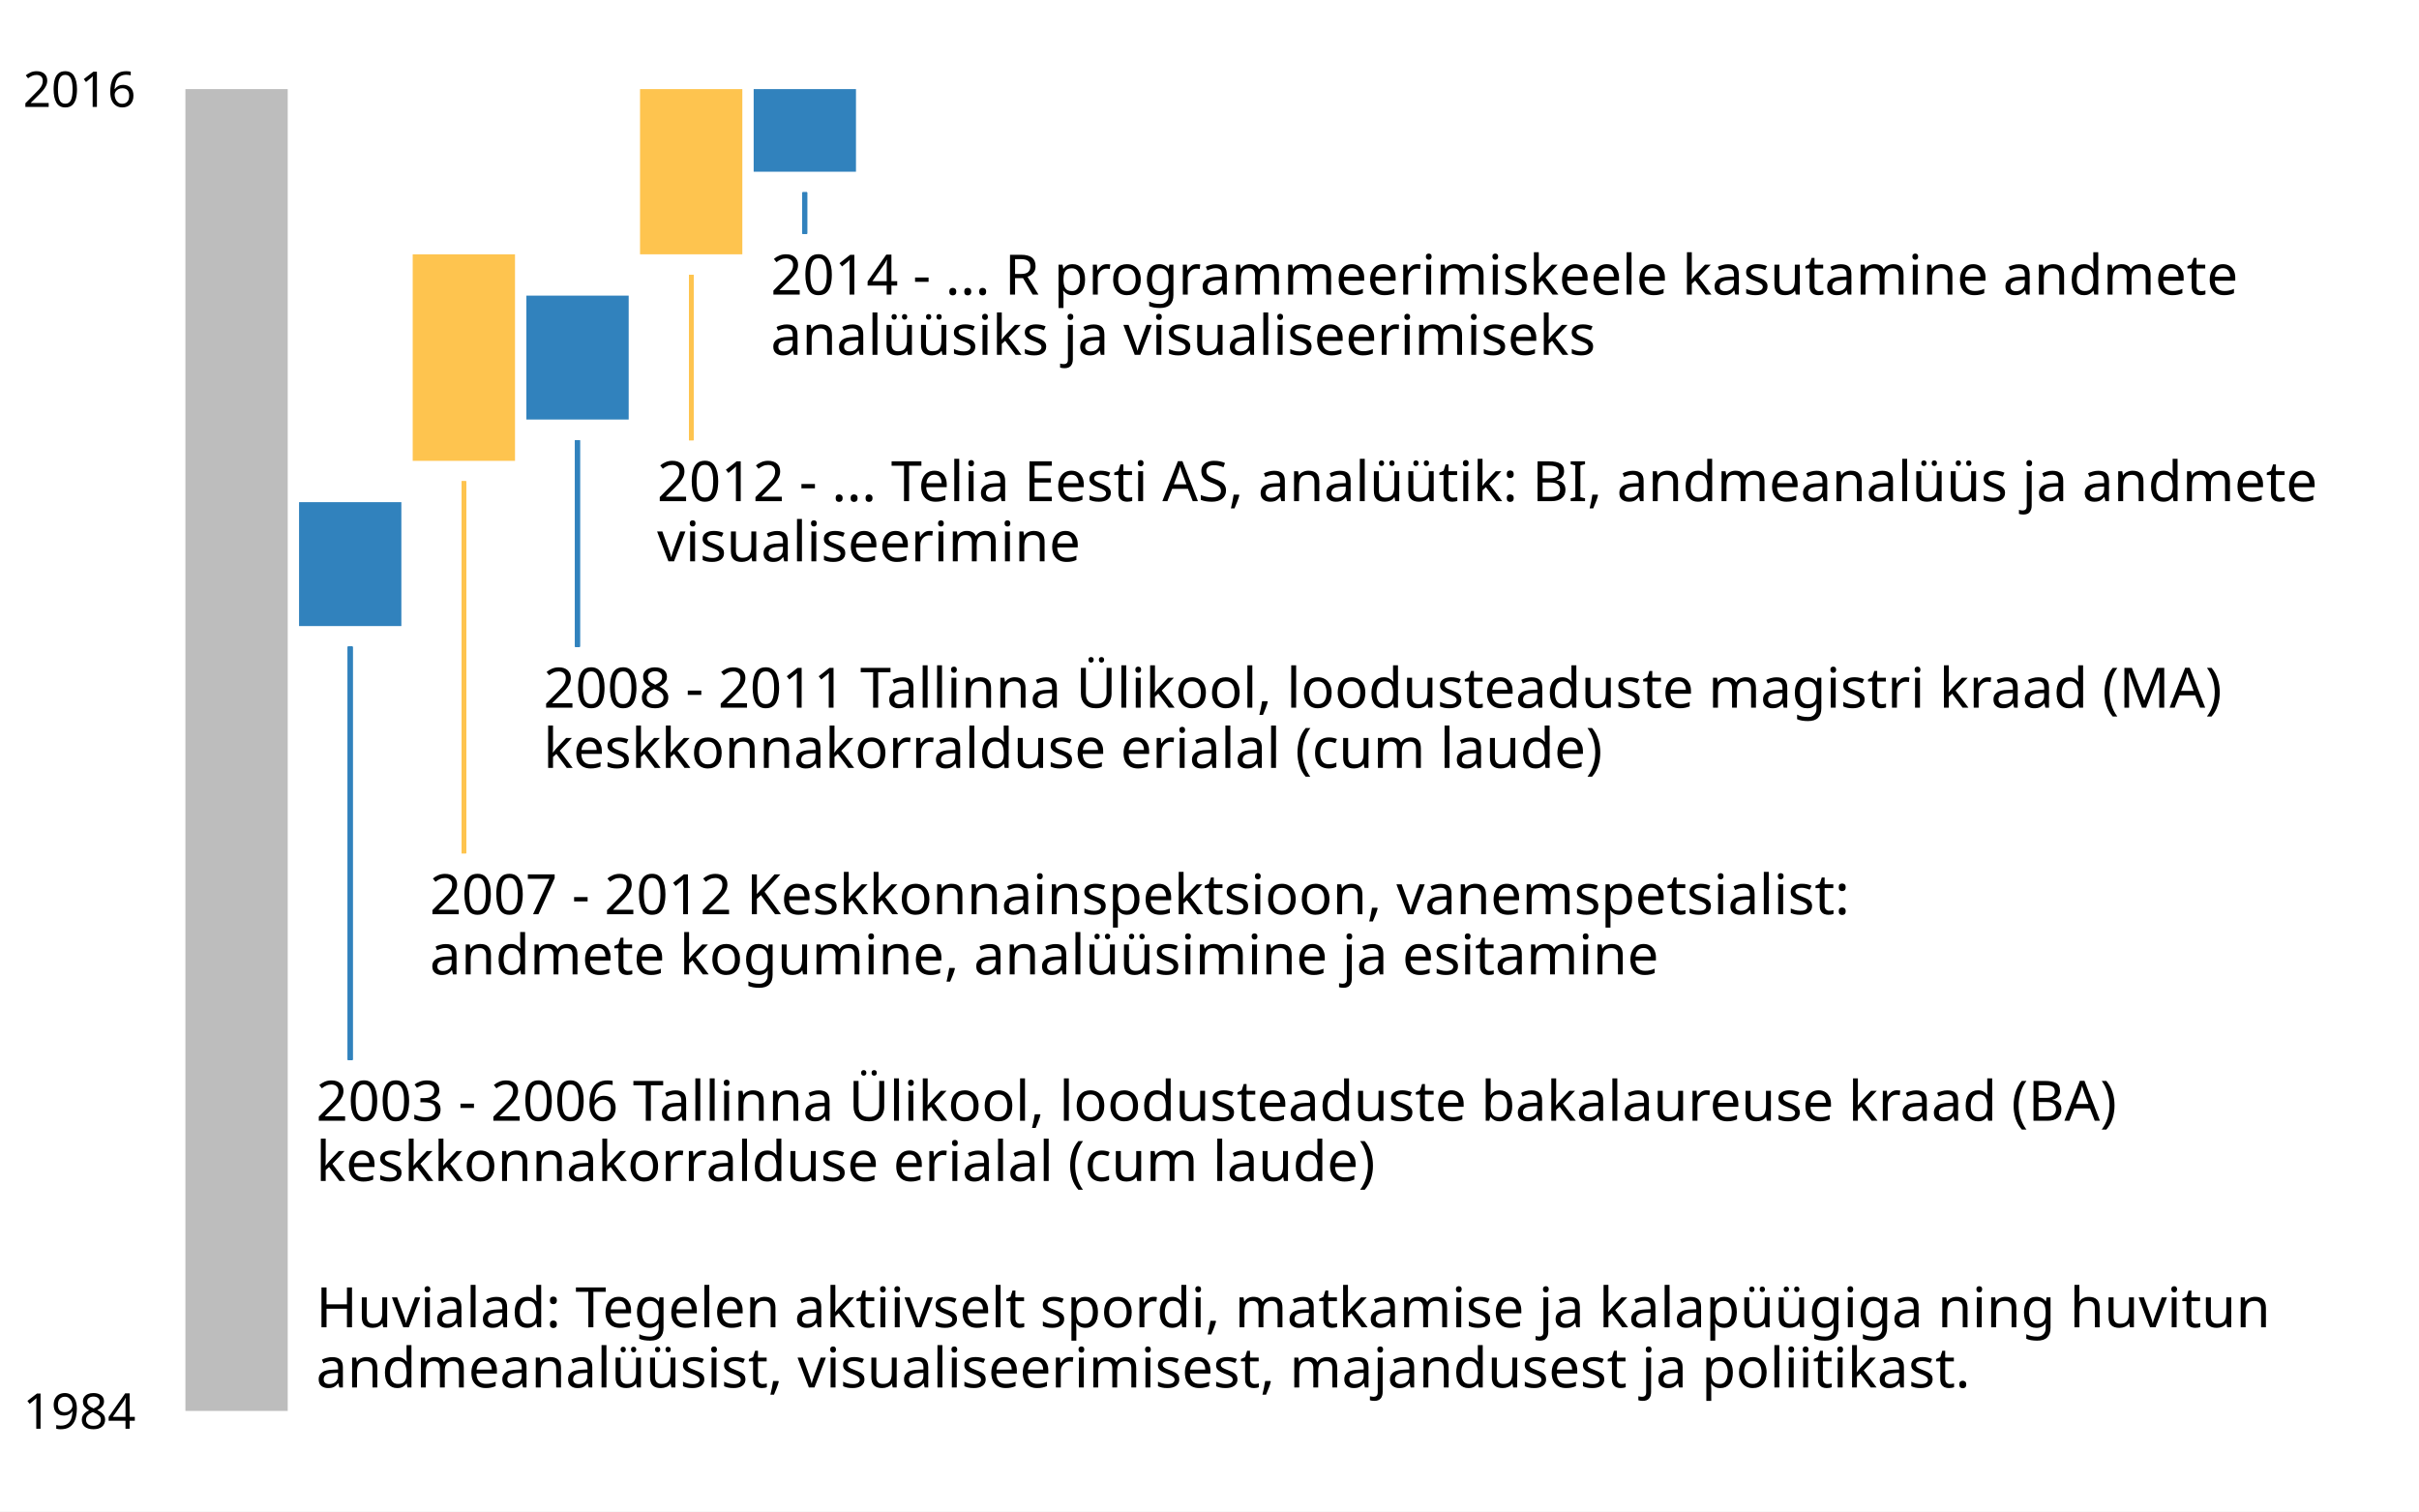
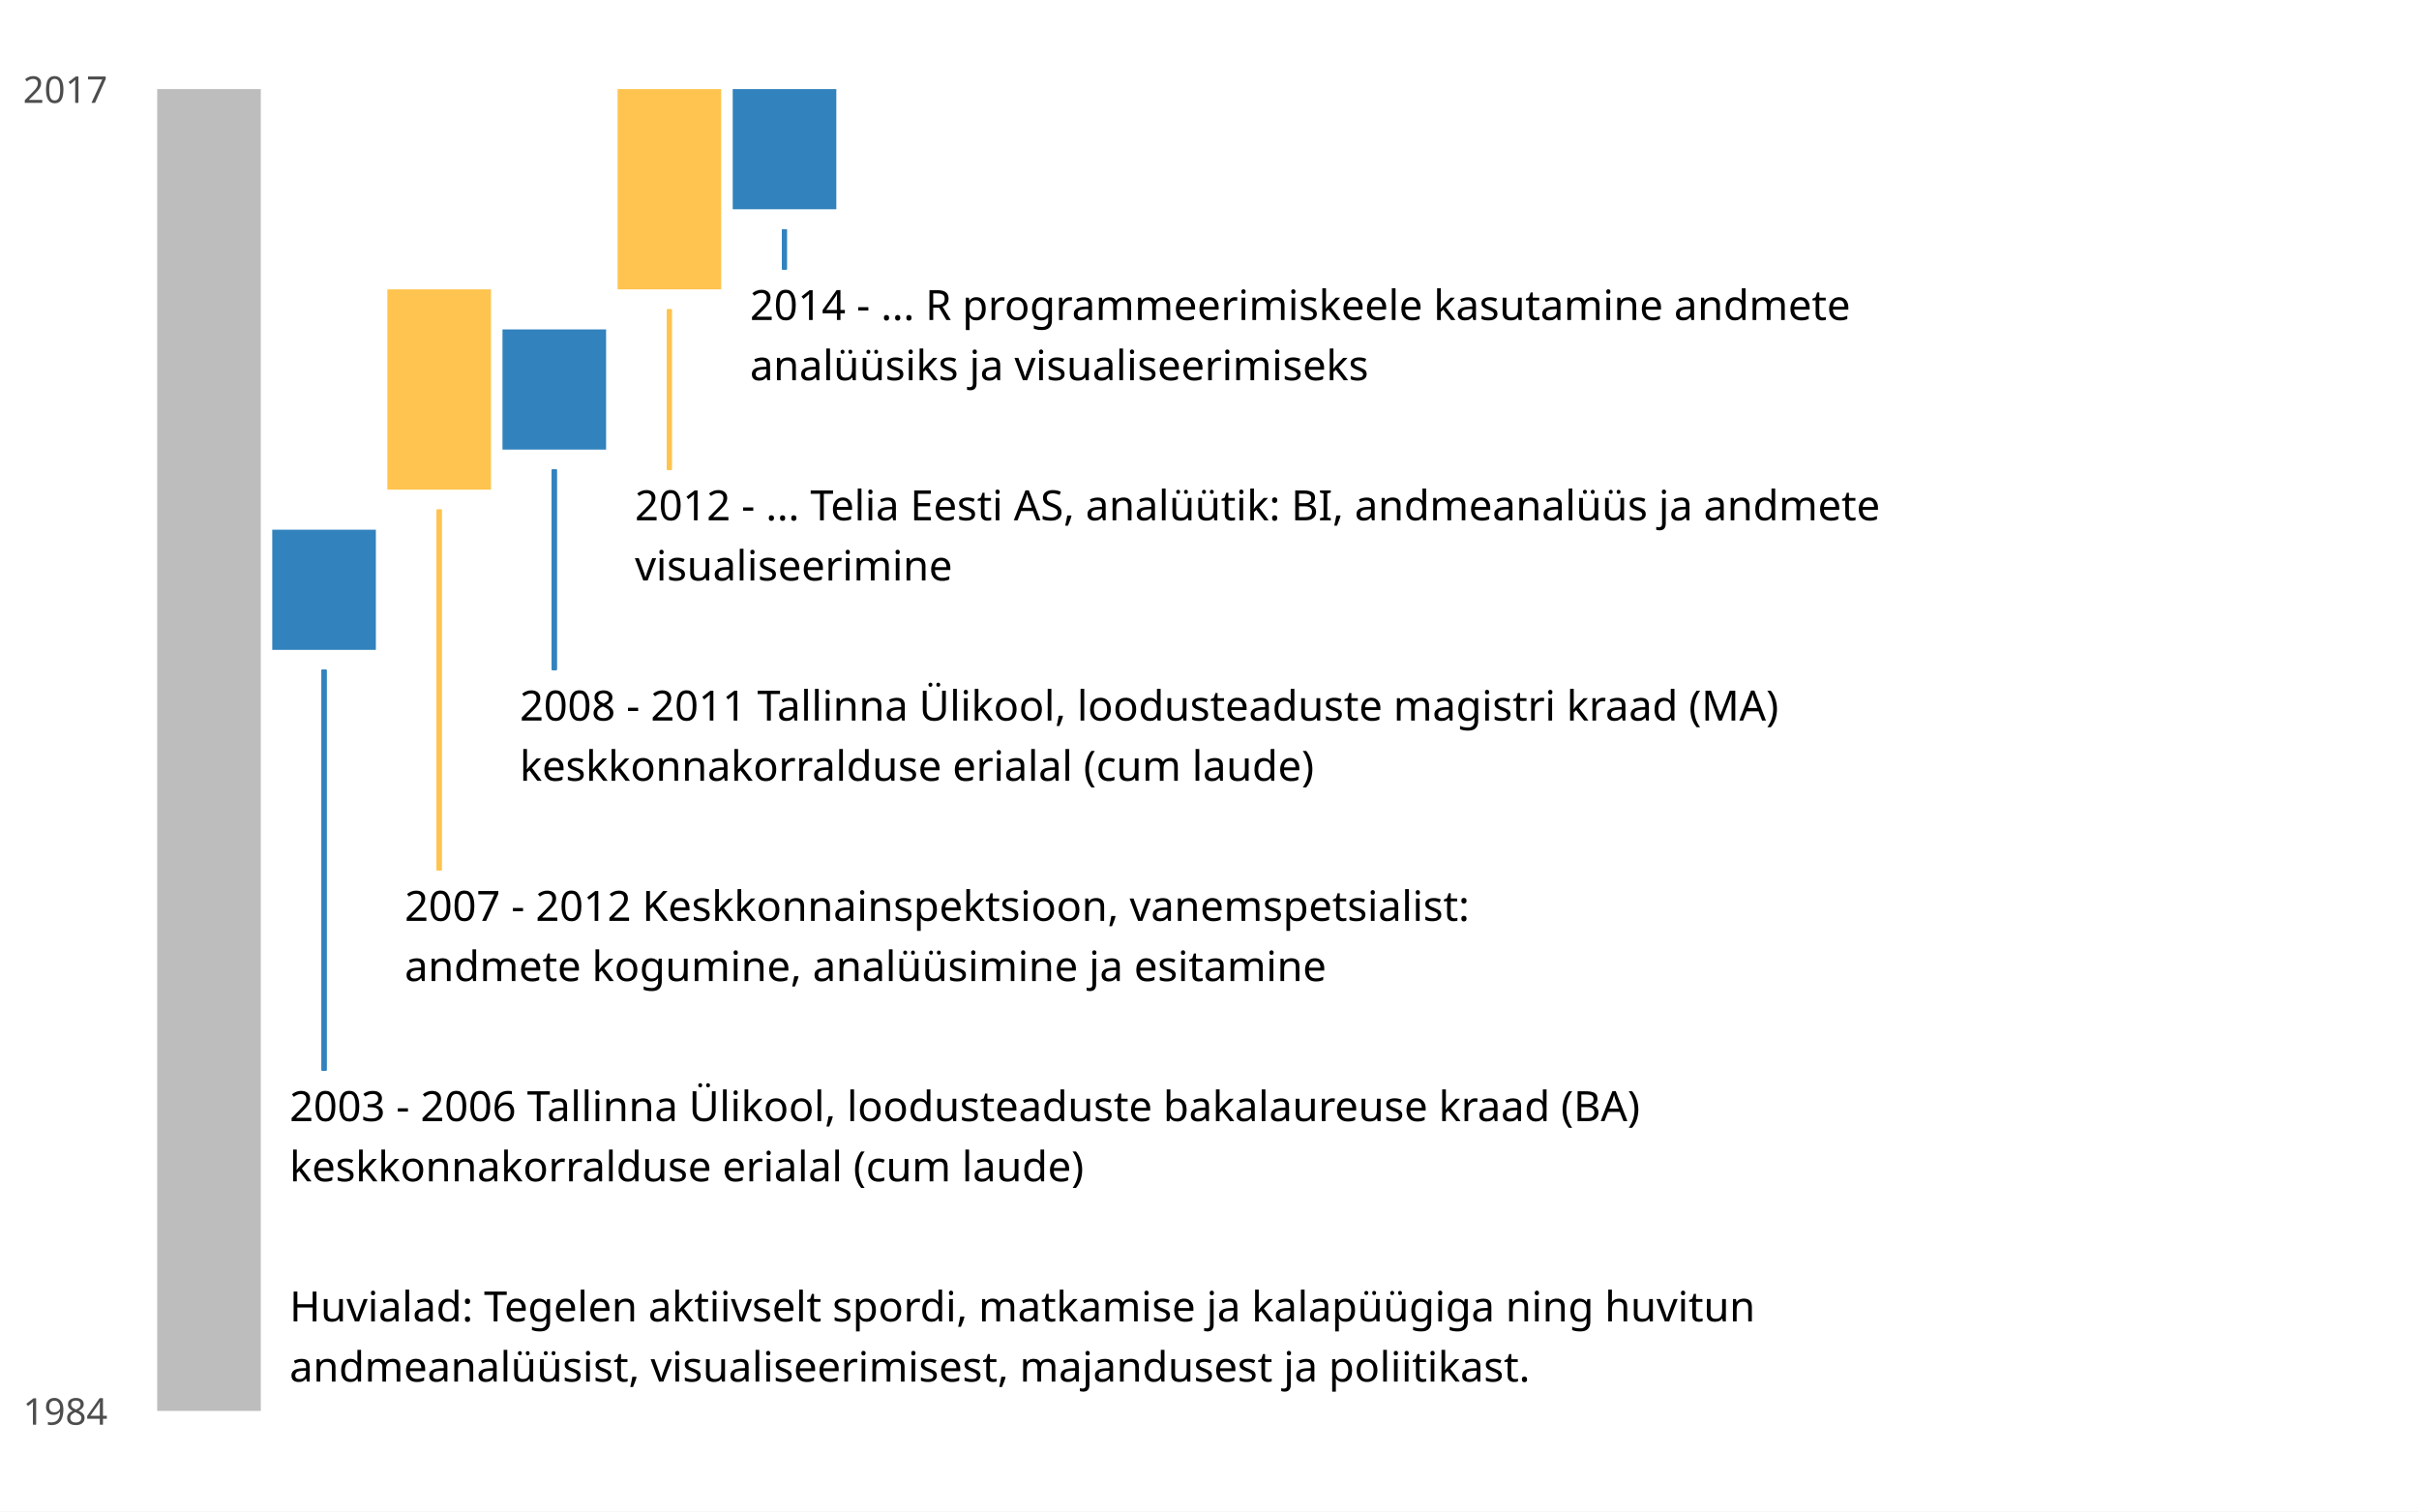
<svg xmlns="http://www.w3.org/2000/svg" viewBox="0 0 576.00 360.00">
  <defs>
    <style type="text/css">
    line, polyline, path, rect, circle {
      fill: none;
      stroke: #000000;
      stroke-linecap: round;
      stroke-linejoin: round;
      stroke-miterlimit: 10.00;
    }
  </style>
  </defs>
  <rect width="100%" height="100%" style="stroke: none; fill: #FFFFFF;" />
  <defs>
-     <clipPath id="cp1">
-       <rect x="40.09" y="5.48" width="530.43" height="346.30" />
+     <clipPath id="cpMzMuMzE1M3w1NzAuNTIxfDM1MS43ODF8NS40Nzk0NQ==">
+       <rect x="33.32" y="5.48" width="537.21" height="346.30" />
    </clipPath>
  </defs>
-   <rect x="44.15" y="21.22" width="24.36" height="314.82" style="stroke-width: 1.07; stroke: none; stroke-linecap: butt; fill: #BDBDBD;" clip-path="url(#cp1)" />
-   <rect x="71.21" y="119.60" width="24.36" height="29.51" style="stroke-width: 1.07; stroke: none; stroke-linecap: butt; fill: #3182BD;" clip-path="url(#cp1)" />
-   <rect x="98.27" y="60.57" width="24.36" height="49.19" style="stroke-width: 1.07; stroke: none; stroke-linecap: butt; fill: #FEC44F;" clip-path="url(#cp1)" />
-   <rect x="125.34" y="70.41" width="24.36" height="29.51" style="stroke-width: 1.07; stroke: none; stroke-linecap: butt; fill: #3182BD;" clip-path="url(#cp1)" />
-   <rect x="152.40" y="21.22" width="24.36" height="39.35" style="stroke-width: 1.07; stroke: none; stroke-linecap: butt; fill: #FEC44F;" clip-path="url(#cp1)" />
-   <rect x="179.46" y="21.22" width="24.36" height="19.68" style="stroke-width: 1.07; stroke: none; stroke-linecap: butt; fill: #3182BD;" clip-path="url(#cp1)" />
-   <g clip-path="url(#cp1)">
-     <text x="75.27" y="316.12" style="font-size: 9.96pt; font-family: Lucida Sans;">Huvialad: Tegelen aktiivselt spordi, matkamise ja kalapüügiga ning huvitun </text>
+   <rect x="37.43" y="21.22" width="24.67" height="314.82" style="stroke-width: 1.07; stroke: none; stroke-linecap: butt; fill: #BDBDBD;" clip-path="url(#cpMzMuMzE1M3w1NzAuNTIxfDM1MS43ODF8NS40Nzk0NQ==)" />
+   <rect x="64.83" y="126.16" width="24.67" height="28.62" style="stroke-width: 1.07; stroke: none; stroke-linecap: butt; fill: #3182BD;" clip-path="url(#cpMzMuMzE1M3w1NzAuNTIxfDM1MS43ODF8NS40Nzk0NQ==)" />
+   <rect x="92.24" y="68.92" width="24.67" height="47.70" style="stroke-width: 1.07; stroke: none; stroke-linecap: butt; fill: #FEC44F;" clip-path="url(#cpMzMuMzE1M3w1NzAuNTIxfDM1MS43ODF8NS40Nzk0NQ==)" />
+   <rect x="119.65" y="78.46" width="24.67" height="28.62" style="stroke-width: 1.07; stroke: none; stroke-linecap: butt; fill: #3182BD;" clip-path="url(#cpMzMuMzE1M3w1NzAuNTIxfDM1MS43ODF8NS40Nzk0NQ==)" />
+   <rect x="147.06" y="21.22" width="24.67" height="47.70" style="stroke-width: 1.07; stroke: none; stroke-linecap: butt; fill: #FEC44F;" clip-path="url(#cpMzMuMzE1M3w1NzAuNTIxfDM1MS43ODF8NS40Nzk0NQ==)" />
+   <rect x="174.47" y="21.22" width="24.67" height="28.62" style="stroke-width: 1.07; stroke: none; stroke-linecap: butt; fill: #3182BD;" clip-path="url(#cpMzMuMzE1M3w1NzAuNTIxfDM1MS43ODF8NS40Nzk0NQ==)" />
+   <g clip-path="url(#cpMzMuMzE1M3w1NzAuNTIxfDM1MS43ODF8NS40Nzk0NQ==)">
+     <text x="68.95" y="314.72" style="font-size: 9.96px; font-family: Lucida Sans;" textLength="381.13px" lengthAdjust="spacingAndGlyphs">Huvialad: Tegelen aktiivselt spordi, matkamise ja kalapüügiga ning huvitun </text>
  </g>
-   <g clip-path="url(#cp1)">
-     <text x="75.27" y="330.46" style="font-size: 9.96pt; font-family: Lucida Sans;">andmeanalüüsist, visualiseerimisest, majandusest ja poliitikast.</text>
+   <g clip-path="url(#cpMzMuMzE1M3w1NzAuNTIxfDM1MS43ODF8NS40Nzk0NQ==)">
+     <text x="68.95" y="329.06" style="font-size: 9.96px; font-family: Lucida Sans;" textLength="319.22px" lengthAdjust="spacingAndGlyphs">andmeanalüüsist, visualiseerimisest, majandusest ja poliitikast.</text>
  </g>
-   <g clip-path="url(#cp1)">
-     <text x="75.27" y="266.93" style="font-size: 9.96pt; font-family: Lucida Sans;">2003 - 2006 Tallinna Ülikool, loodusteaduste bakalaureuse kraad (BA) </text>
+   <g clip-path="url(#cpMzMuMzE1M3w1NzAuNTIxfDM1MS43ODF8NS40Nzk0NQ==)">
+     <text x="68.95" y="267.02" style="font-size: 9.96px; font-family: Lucida Sans;" textLength="354.04px" lengthAdjust="spacingAndGlyphs">2003 - 2006 Tallinna Ülikool, loodusteaduste bakalaureuse kraad (BA) </text>
  </g>
-   <g clip-path="url(#cp1)">
-     <text x="75.27" y="281.27" style="font-size: 9.96pt; font-family: Lucida Sans;">keskkonnakorralduse erialal (cum laude)</text>
+   <g clip-path="url(#cpMzMuMzE1M3w1NzAuNTIxfDM1MS43ODF8NS40Nzk0NQ==)">
+     <text x="68.95" y="281.36" style="font-size: 9.96px; font-family: Lucida Sans;" textLength="204.26px" lengthAdjust="spacingAndGlyphs">keskkonnakorralduse erialal (cum laude)</text>
  </g>
-   <line x1="83.39" y1="252.42" x2="83.39" y2="154.03" style="stroke-width: 1.07; stroke: #3182BD; stroke-linecap: butt;" clip-path="url(#cp1)" />
-   <line x1="83.39" y1="252.42" x2="83.39" y2="154.03" style="stroke-width: 1.07; stroke: #3182BD; stroke-linecap: butt;" clip-path="url(#cp1)" />
-   <line x1="83.39" y1="252.42" x2="83.39" y2="154.03" style="stroke-width: 1.07; stroke: #3182BD; stroke-linecap: butt;" clip-path="url(#cp1)" />
-   <line x1="83.39" y1="252.42" x2="83.39" y2="154.03" style="stroke-width: 1.07; stroke: #3182BD; stroke-linecap: butt;" clip-path="url(#cp1)" />
-   <line x1="83.39" y1="252.42" x2="83.39" y2="154.03" style="stroke-width: 1.07; stroke: #3182BD; stroke-linecap: butt;" clip-path="url(#cp1)" />
-   <line x1="83.39" y1="252.42" x2="83.39" y2="154.03" style="stroke-width: 1.07; stroke: #3182BD; stroke-linecap: butt;" clip-path="url(#cp1)" />
-   <g clip-path="url(#cp1)">
-     <text x="102.33" y="217.74" style="font-size: 9.96pt; font-family: Lucida Sans;">2007 - 2012 Keskkonnainspektsioon, vanemspetsialist: </text>
+   <line x1="77.17" y1="254.95" x2="77.17" y2="159.55" style="stroke-width: 1.07; stroke: #3182BD; stroke-linecap: butt;" clip-path="url(#cpMzMuMzE1M3w1NzAuNTIxfDM1MS43ODF8NS40Nzk0NQ==)" />
+   <line x1="77.17" y1="254.95" x2="77.17" y2="159.55" style="stroke-width: 1.07; stroke: #3182BD; stroke-linecap: butt;" clip-path="url(#cpMzMuMzE1M3w1NzAuNTIxfDM1MS43ODF8NS40Nzk0NQ==)" />
+   <line x1="77.17" y1="254.95" x2="77.17" y2="159.55" style="stroke-width: 1.07; stroke: #3182BD; stroke-linecap: butt;" clip-path="url(#cpMzMuMzE1M3w1NzAuNTIxfDM1MS43ODF8NS40Nzk0NQ==)" />
+   <line x1="77.17" y1="254.95" x2="77.17" y2="159.55" style="stroke-width: 1.07; stroke: #3182BD; stroke-linecap: butt;" clip-path="url(#cpMzMuMzE1M3w1NzAuNTIxfDM1MS43ODF8NS40Nzk0NQ==)" />
+   <line x1="77.17" y1="254.95" x2="77.17" y2="159.55" style="stroke-width: 1.07; stroke: #3182BD; stroke-linecap: butt;" clip-path="url(#cpMzMuMzE1M3w1NzAuNTIxfDM1MS43ODF8NS40Nzk0NQ==)" />
+   <line x1="77.17" y1="254.95" x2="77.17" y2="159.55" style="stroke-width: 1.07; stroke: #3182BD; stroke-linecap: butt;" clip-path="url(#cpMzMuMzE1M3w1NzAuNTIxfDM1MS43ODF8NS40Nzk0NQ==)" />
+   <g clip-path="url(#cpMzMuMzE1M3w1NzAuNTIxfDM1MS43ODF8NS40Nzk0NQ==)">
+     <text x="96.35" y="219.32" style="font-size: 9.96px; font-family: Lucida Sans;" textLength="279.18px" lengthAdjust="spacingAndGlyphs">2007 - 2012 Keskkonnainspektsioon, vanemspetsialist: </text>
  </g>
-   <g clip-path="url(#cp1)">
-     <text x="102.33" y="232.08" style="font-size: 9.96pt; font-family: Lucida Sans;">andmete kogumine, analüüsimine ja esitamine</text>
+   <g clip-path="url(#cpMzMuMzE1M3w1NzAuNTIxfDM1MS43ODF8NS40Nzk0NQ==)">
+     <text x="96.35" y="233.66" style="font-size: 9.96px; font-family: Lucida Sans;" textLength="235.43px" lengthAdjust="spacingAndGlyphs">andmete kogumine, analüüsimine ja esitamine</text>
  </g>
-   <line x1="110.45" y1="203.23" x2="110.45" y2="114.68" style="stroke-width: 1.07; stroke: #FEC44F; stroke-linecap: butt;" clip-path="url(#cp1)" />
-   <line x1="110.45" y1="203.23" x2="110.45" y2="114.68" style="stroke-width: 1.07; stroke: #FEC44F; stroke-linecap: butt;" clip-path="url(#cp1)" />
-   <line x1="110.45" y1="203.23" x2="110.45" y2="114.68" style="stroke-width: 1.07; stroke: #FEC44F; stroke-linecap: butt;" clip-path="url(#cp1)" />
-   <line x1="110.45" y1="203.23" x2="110.45" y2="114.68" style="stroke-width: 1.07; stroke: #FEC44F; stroke-linecap: butt;" clip-path="url(#cp1)" />
-   <line x1="110.45" y1="203.23" x2="110.45" y2="114.68" style="stroke-width: 1.07; stroke: #FEC44F; stroke-linecap: butt;" clip-path="url(#cp1)" />
-   <line x1="110.45" y1="203.23" x2="110.45" y2="114.68" style="stroke-width: 1.07; stroke: #FEC44F; stroke-linecap: butt;" clip-path="url(#cp1)" />
-   <g clip-path="url(#cp1)">
-     <text x="129.40" y="168.55" style="font-size: 9.96pt; font-family: Lucida Sans;">2008 - 2011 Tallinna Ülikool, loodusteaduste magistri kraad (MA) </text>
+   <line x1="104.58" y1="207.25" x2="104.58" y2="121.39" style="stroke-width: 1.07; stroke: #FEC44F; stroke-linecap: butt;" clip-path="url(#cpMzMuMzE1M3w1NzAuNTIxfDM1MS43ODF8NS40Nzk0NQ==)" />
+   <line x1="104.58" y1="207.25" x2="104.58" y2="121.39" style="stroke-width: 1.07; stroke: #FEC44F; stroke-linecap: butt;" clip-path="url(#cpMzMuMzE1M3w1NzAuNTIxfDM1MS43ODF8NS40Nzk0NQ==)" />
+   <line x1="104.58" y1="207.25" x2="104.58" y2="121.39" style="stroke-width: 1.07; stroke: #FEC44F; stroke-linecap: butt;" clip-path="url(#cpMzMuMzE1M3w1NzAuNTIxfDM1MS43ODF8NS40Nzk0NQ==)" />
+   <line x1="104.58" y1="207.25" x2="104.58" y2="121.39" style="stroke-width: 1.07; stroke: #FEC44F; stroke-linecap: butt;" clip-path="url(#cpMzMuMzE1M3w1NzAuNTIxfDM1MS43ODF8NS40Nzk0NQ==)" />
+   <line x1="104.58" y1="207.25" x2="104.58" y2="121.39" style="stroke-width: 1.07; stroke: #FEC44F; stroke-linecap: butt;" clip-path="url(#cpMzMuMzE1M3w1NzAuNTIxfDM1MS43ODF8NS40Nzk0NQ==)" />
+   <line x1="104.58" y1="207.25" x2="104.58" y2="121.39" style="stroke-width: 1.07; stroke: #FEC44F; stroke-linecap: butt;" clip-path="url(#cpMzMuMzE1M3w1NzAuNTIxfDM1MS43ODF8NS40Nzk0NQ==)" />
+   <g clip-path="url(#cpMzMuMzE1M3w1NzAuNTIxfDM1MS43ODF8NS40Nzk0NQ==)">
+     <text x="123.76" y="171.62" style="font-size: 9.96px; font-family: Lucida Sans;" textLength="329.22px" lengthAdjust="spacingAndGlyphs">2008 - 2011 Tallinna Ülikool, loodusteaduste magistri kraad (MA) </text>
  </g>
-   <g clip-path="url(#cp1)">
-     <text x="129.40" y="182.89" style="font-size: 9.96pt; font-family: Lucida Sans;">keskkonnakorralduse erialal (cum laude)</text>
+   <g clip-path="url(#cpMzMuMzE1M3w1NzAuNTIxfDM1MS43ODF8NS40Nzk0NQ==)">
+     <text x="123.76" y="185.96" style="font-size: 9.96px; font-family: Lucida Sans;" textLength="204.26px" lengthAdjust="spacingAndGlyphs">keskkonnakorralduse erialal (cum laude)</text>
  </g>
-   <line x1="137.51" y1="154.03" x2="137.51" y2="104.84" style="stroke-width: 1.07; stroke: #3182BD; stroke-linecap: butt;" clip-path="url(#cp1)" />
-   <line x1="137.51" y1="154.03" x2="137.51" y2="104.84" style="stroke-width: 1.07; stroke: #3182BD; stroke-linecap: butt;" clip-path="url(#cp1)" />
-   <line x1="137.51" y1="154.03" x2="137.51" y2="104.84" style="stroke-width: 1.07; stroke: #3182BD; stroke-linecap: butt;" clip-path="url(#cp1)" />
-   <line x1="137.51" y1="154.03" x2="137.51" y2="104.84" style="stroke-width: 1.07; stroke: #3182BD; stroke-linecap: butt;" clip-path="url(#cp1)" />
-   <line x1="137.51" y1="154.03" x2="137.51" y2="104.84" style="stroke-width: 1.07; stroke: #3182BD; stroke-linecap: butt;" clip-path="url(#cp1)" />
-   <line x1="137.51" y1="154.03" x2="137.51" y2="104.84" style="stroke-width: 1.07; stroke: #3182BD; stroke-linecap: butt;" clip-path="url(#cp1)" />
-   <g clip-path="url(#cp1)">
-     <text x="156.46" y="119.36" style="font-size: 9.96pt; font-family: Lucida Sans;">2012 - ... Telia Eesti AS, analüütik: BI, andmeanalüüs ja andmete </text>
+   <line x1="131.99" y1="159.55" x2="131.99" y2="111.85" style="stroke-width: 1.07; stroke: #3182BD; stroke-linecap: butt;" clip-path="url(#cpMzMuMzE1M3w1NzAuNTIxfDM1MS43ODF8NS40Nzk0NQ==)" />
+   <line x1="131.99" y1="159.55" x2="131.99" y2="111.85" style="stroke-width: 1.07; stroke: #3182BD; stroke-linecap: butt;" clip-path="url(#cpMzMuMzE1M3w1NzAuNTIxfDM1MS43ODF8NS40Nzk0NQ==)" />
+   <line x1="131.99" y1="159.55" x2="131.99" y2="111.85" style="stroke-width: 1.07; stroke: #3182BD; stroke-linecap: butt;" clip-path="url(#cpMzMuMzE1M3w1NzAuNTIxfDM1MS43ODF8NS40Nzk0NQ==)" />
+   <line x1="131.99" y1="159.55" x2="131.99" y2="111.85" style="stroke-width: 1.07; stroke: #3182BD; stroke-linecap: butt;" clip-path="url(#cpMzMuMzE1M3w1NzAuNTIxfDM1MS43ODF8NS40Nzk0NQ==)" />
+   <line x1="131.99" y1="159.55" x2="131.99" y2="111.85" style="stroke-width: 1.07; stroke: #3182BD; stroke-linecap: butt;" clip-path="url(#cpMzMuMzE1M3w1NzAuNTIxfDM1MS43ODF8NS40Nzk0NQ==)" />
+   <line x1="131.99" y1="159.55" x2="131.99" y2="111.85" style="stroke-width: 1.07; stroke: #3182BD; stroke-linecap: butt;" clip-path="url(#cpMzMuMzE1M3w1NzAuNTIxfDM1MS43ODF8NS40Nzk0NQ==)" />
+   <g clip-path="url(#cpMzMuMzE1M3w1NzAuNTIxfDM1MS43ODF8NS40Nzk0NQ==)">
+     <text x="151.17" y="123.92" style="font-size: 9.96px; font-family: Lucida Sans;" textLength="328.80px" lengthAdjust="spacingAndGlyphs">2012 - ... Telia Eesti AS, analüütik: BI, andmeanalüüs ja andmete </text>
  </g>
-   <g clip-path="url(#cp1)">
-     <text x="156.46" y="133.70" style="font-size: 9.96pt; font-family: Lucida Sans;">visualiseerimine</text>
+   <g clip-path="url(#cpMzMuMzE1M3w1NzAuNTIxfDM1MS43ODF8NS40Nzk0NQ==)">
+     <text x="151.17" y="138.26" style="font-size: 9.96px; font-family: Lucida Sans;" textLength="81.34px" lengthAdjust="spacingAndGlyphs">visualiseerimine</text>
  </g>
-   <line x1="164.58" y1="104.84" x2="164.58" y2="65.49" style="stroke-width: 1.07; stroke: #FEC44F; stroke-linecap: butt;" clip-path="url(#cp1)" />
-   <line x1="164.58" y1="104.84" x2="164.58" y2="65.49" style="stroke-width: 1.07; stroke: #FEC44F; stroke-linecap: butt;" clip-path="url(#cp1)" />
-   <line x1="164.58" y1="104.84" x2="164.58" y2="65.49" style="stroke-width: 1.07; stroke: #FEC44F; stroke-linecap: butt;" clip-path="url(#cp1)" />
-   <line x1="164.58" y1="104.84" x2="164.58" y2="65.49" style="stroke-width: 1.07; stroke: #FEC44F; stroke-linecap: butt;" clip-path="url(#cp1)" />
-   <line x1="164.58" y1="104.84" x2="164.58" y2="65.49" style="stroke-width: 1.07; stroke: #FEC44F; stroke-linecap: butt;" clip-path="url(#cp1)" />
-   <line x1="164.58" y1="104.84" x2="164.58" y2="65.49" style="stroke-width: 1.07; stroke: #FEC44F; stroke-linecap: butt;" clip-path="url(#cp1)" />
-   <g clip-path="url(#cp1)">
-     <text x="183.52" y="70.17" style="font-size: 9.96pt; font-family: Lucida Sans;">2014 - ... R programmeerimiskeele kasutamine andmete </text>
+   <line x1="159.39" y1="111.85" x2="159.39" y2="73.69" style="stroke-width: 1.07; stroke: #FEC44F; stroke-linecap: butt;" clip-path="url(#cpMzMuMzE1M3w1NzAuNTIxfDM1MS43ODF8NS40Nzk0NQ==)" />
+   <line x1="159.39" y1="111.85" x2="159.39" y2="73.69" style="stroke-width: 1.07; stroke: #FEC44F; stroke-linecap: butt;" clip-path="url(#cpMzMuMzE1M3w1NzAuNTIxfDM1MS43ODF8NS40Nzk0NQ==)" />
+   <line x1="159.39" y1="111.85" x2="159.39" y2="73.69" style="stroke-width: 1.07; stroke: #FEC44F; stroke-linecap: butt;" clip-path="url(#cpMzMuMzE1M3w1NzAuNTIxfDM1MS43ODF8NS40Nzk0NQ==)" />
+   <line x1="159.39" y1="111.85" x2="159.39" y2="73.69" style="stroke-width: 1.07; stroke: #FEC44F; stroke-linecap: butt;" clip-path="url(#cpMzMuMzE1M3w1NzAuNTIxfDM1MS43ODF8NS40Nzk0NQ==)" />
+   <line x1="159.39" y1="111.85" x2="159.39" y2="73.69" style="stroke-width: 1.07; stroke: #FEC44F; stroke-linecap: butt;" clip-path="url(#cpMzMuMzE1M3w1NzAuNTIxfDM1MS43ODF8NS40Nzk0NQ==)" />
+   <line x1="159.39" y1="111.85" x2="159.39" y2="73.69" style="stroke-width: 1.07; stroke: #FEC44F; stroke-linecap: butt;" clip-path="url(#cpMzMuMzE1M3w1NzAuNTIxfDM1MS43ODF8NS40Nzk0NQ==)" />
+   <g clip-path="url(#cpMzMuMzE1M3w1NzAuNTIxfDM1MS43ODF8NS40Nzk0NQ==)">
+     <text x="178.58" y="76.22" style="font-size: 9.96px; font-family: Lucida Sans;" textLength="287.70px" lengthAdjust="spacingAndGlyphs">2014 - ... R programmeerimiskeele kasutamine andmete </text>
  </g>
-   <g clip-path="url(#cp1)">
-     <text x="183.52" y="84.51" style="font-size: 9.96pt; font-family: Lucida Sans;">analüüsiks ja visualiseerimiseks</text>
+   <g clip-path="url(#cpMzMuMzE1M3w1NzAuNTIxfDM1MS43ODF8NS40Nzk0NQ==)">
+     <text x="178.58" y="90.56" style="font-size: 9.96px; font-family: Lucida Sans;" textLength="159.52px" lengthAdjust="spacingAndGlyphs">analüüsiks ja visualiseerimiseks</text>
  </g>
-   <line x1="191.64" y1="45.82" x2="191.64" y2="55.65" style="stroke-width: 1.07; stroke: #3182BD; stroke-linecap: butt;" clip-path="url(#cp1)" />
-   <line x1="191.64" y1="45.82" x2="191.64" y2="55.65" style="stroke-width: 1.07; stroke: #3182BD; stroke-linecap: butt;" clip-path="url(#cp1)" />
-   <line x1="191.64" y1="45.82" x2="191.64" y2="55.65" style="stroke-width: 1.07; stroke: #3182BD; stroke-linecap: butt;" clip-path="url(#cp1)" />
-   <line x1="191.64" y1="45.82" x2="191.64" y2="55.65" style="stroke-width: 1.07; stroke: #3182BD; stroke-linecap: butt;" clip-path="url(#cp1)" />
-   <line x1="191.64" y1="45.82" x2="191.64" y2="55.65" style="stroke-width: 1.07; stroke: #3182BD; stroke-linecap: butt;" clip-path="url(#cp1)" />
-   <line x1="191.64" y1="45.82" x2="191.64" y2="55.65" style="stroke-width: 1.07; stroke: #3182BD; stroke-linecap: butt;" clip-path="url(#cp1)" />
+   <line x1="186.80" y1="54.61" x2="186.80" y2="64.15" style="stroke-width: 1.07; stroke: #3182BD; stroke-linecap: butt;" clip-path="url(#cpMzMuMzE1M3w1NzAuNTIxfDM1MS43ODF8NS40Nzk0NQ==)" />
+   <line x1="186.80" y1="54.61" x2="186.80" y2="64.15" style="stroke-width: 1.07; stroke: #3182BD; stroke-linecap: butt;" clip-path="url(#cpMzMuMzE1M3w1NzAuNTIxfDM1MS43ODF8NS40Nzk0NQ==)" />
+   <line x1="186.80" y1="54.61" x2="186.80" y2="64.15" style="stroke-width: 1.07; stroke: #3182BD; stroke-linecap: butt;" clip-path="url(#cpMzMuMzE1M3w1NzAuNTIxfDM1MS43ODF8NS40Nzk0NQ==)" />
+   <line x1="186.80" y1="54.61" x2="186.80" y2="64.15" style="stroke-width: 1.07; stroke: #3182BD; stroke-linecap: butt;" clip-path="url(#cpMzMuMzE1M3w1NzAuNTIxfDM1MS43ODF8NS40Nzk0NQ==)" />
+   <line x1="186.80" y1="54.61" x2="186.80" y2="64.15" style="stroke-width: 1.07; stroke: #3182BD; stroke-linecap: butt;" clip-path="url(#cpMzMuMzE1M3w1NzAuNTIxfDM1MS43ODF8NS40Nzk0NQ==)" />
+   <line x1="186.80" y1="54.61" x2="186.80" y2="64.15" style="stroke-width: 1.07; stroke: #3182BD; stroke-linecap: butt;" clip-path="url(#cpMzMuMzE1M3w1NzAuNTIxfDM1MS43ODF8NS40Nzk0NQ==)" />
  <defs>
-     <clipPath id="cp2">
+     <clipPath id="cpMHw1NzZ8MzYwfDA=">
      <rect x="0.00" y="0.00" width="576.00" height="360.00" />
    </clipPath>
  </defs>
-   <g clip-path="url(#cp2)">
-     <text x="5.48" y="340.28" style="font-size: 8.80pt; font-family: Lucida Sans;">1984</text>
+   <g clip-path="url(#cpMHw1NzZ8MzYwfDA=)">
+     <text x="5.48" y="339.32" style="font-size: 8.80px; fill: #4D4D4D; font-family: Lucida Sans;" textLength="22.90px" lengthAdjust="spacingAndGlyphs">1984</text>
  </g>
-   <g clip-path="url(#cp2)">
-     <text x="5.48" y="25.46" style="font-size: 8.80pt; font-family: Lucida Sans;">2016</text>
+   <g clip-path="url(#cpMHw1NzZ8MzYwfDA=)">
+     <text x="5.48" y="24.50" style="font-size: 8.80px; fill: #4D4D4D; font-family: Lucida Sans;" textLength="22.90px" lengthAdjust="spacingAndGlyphs">2017</text>
  </g>
</svg>
